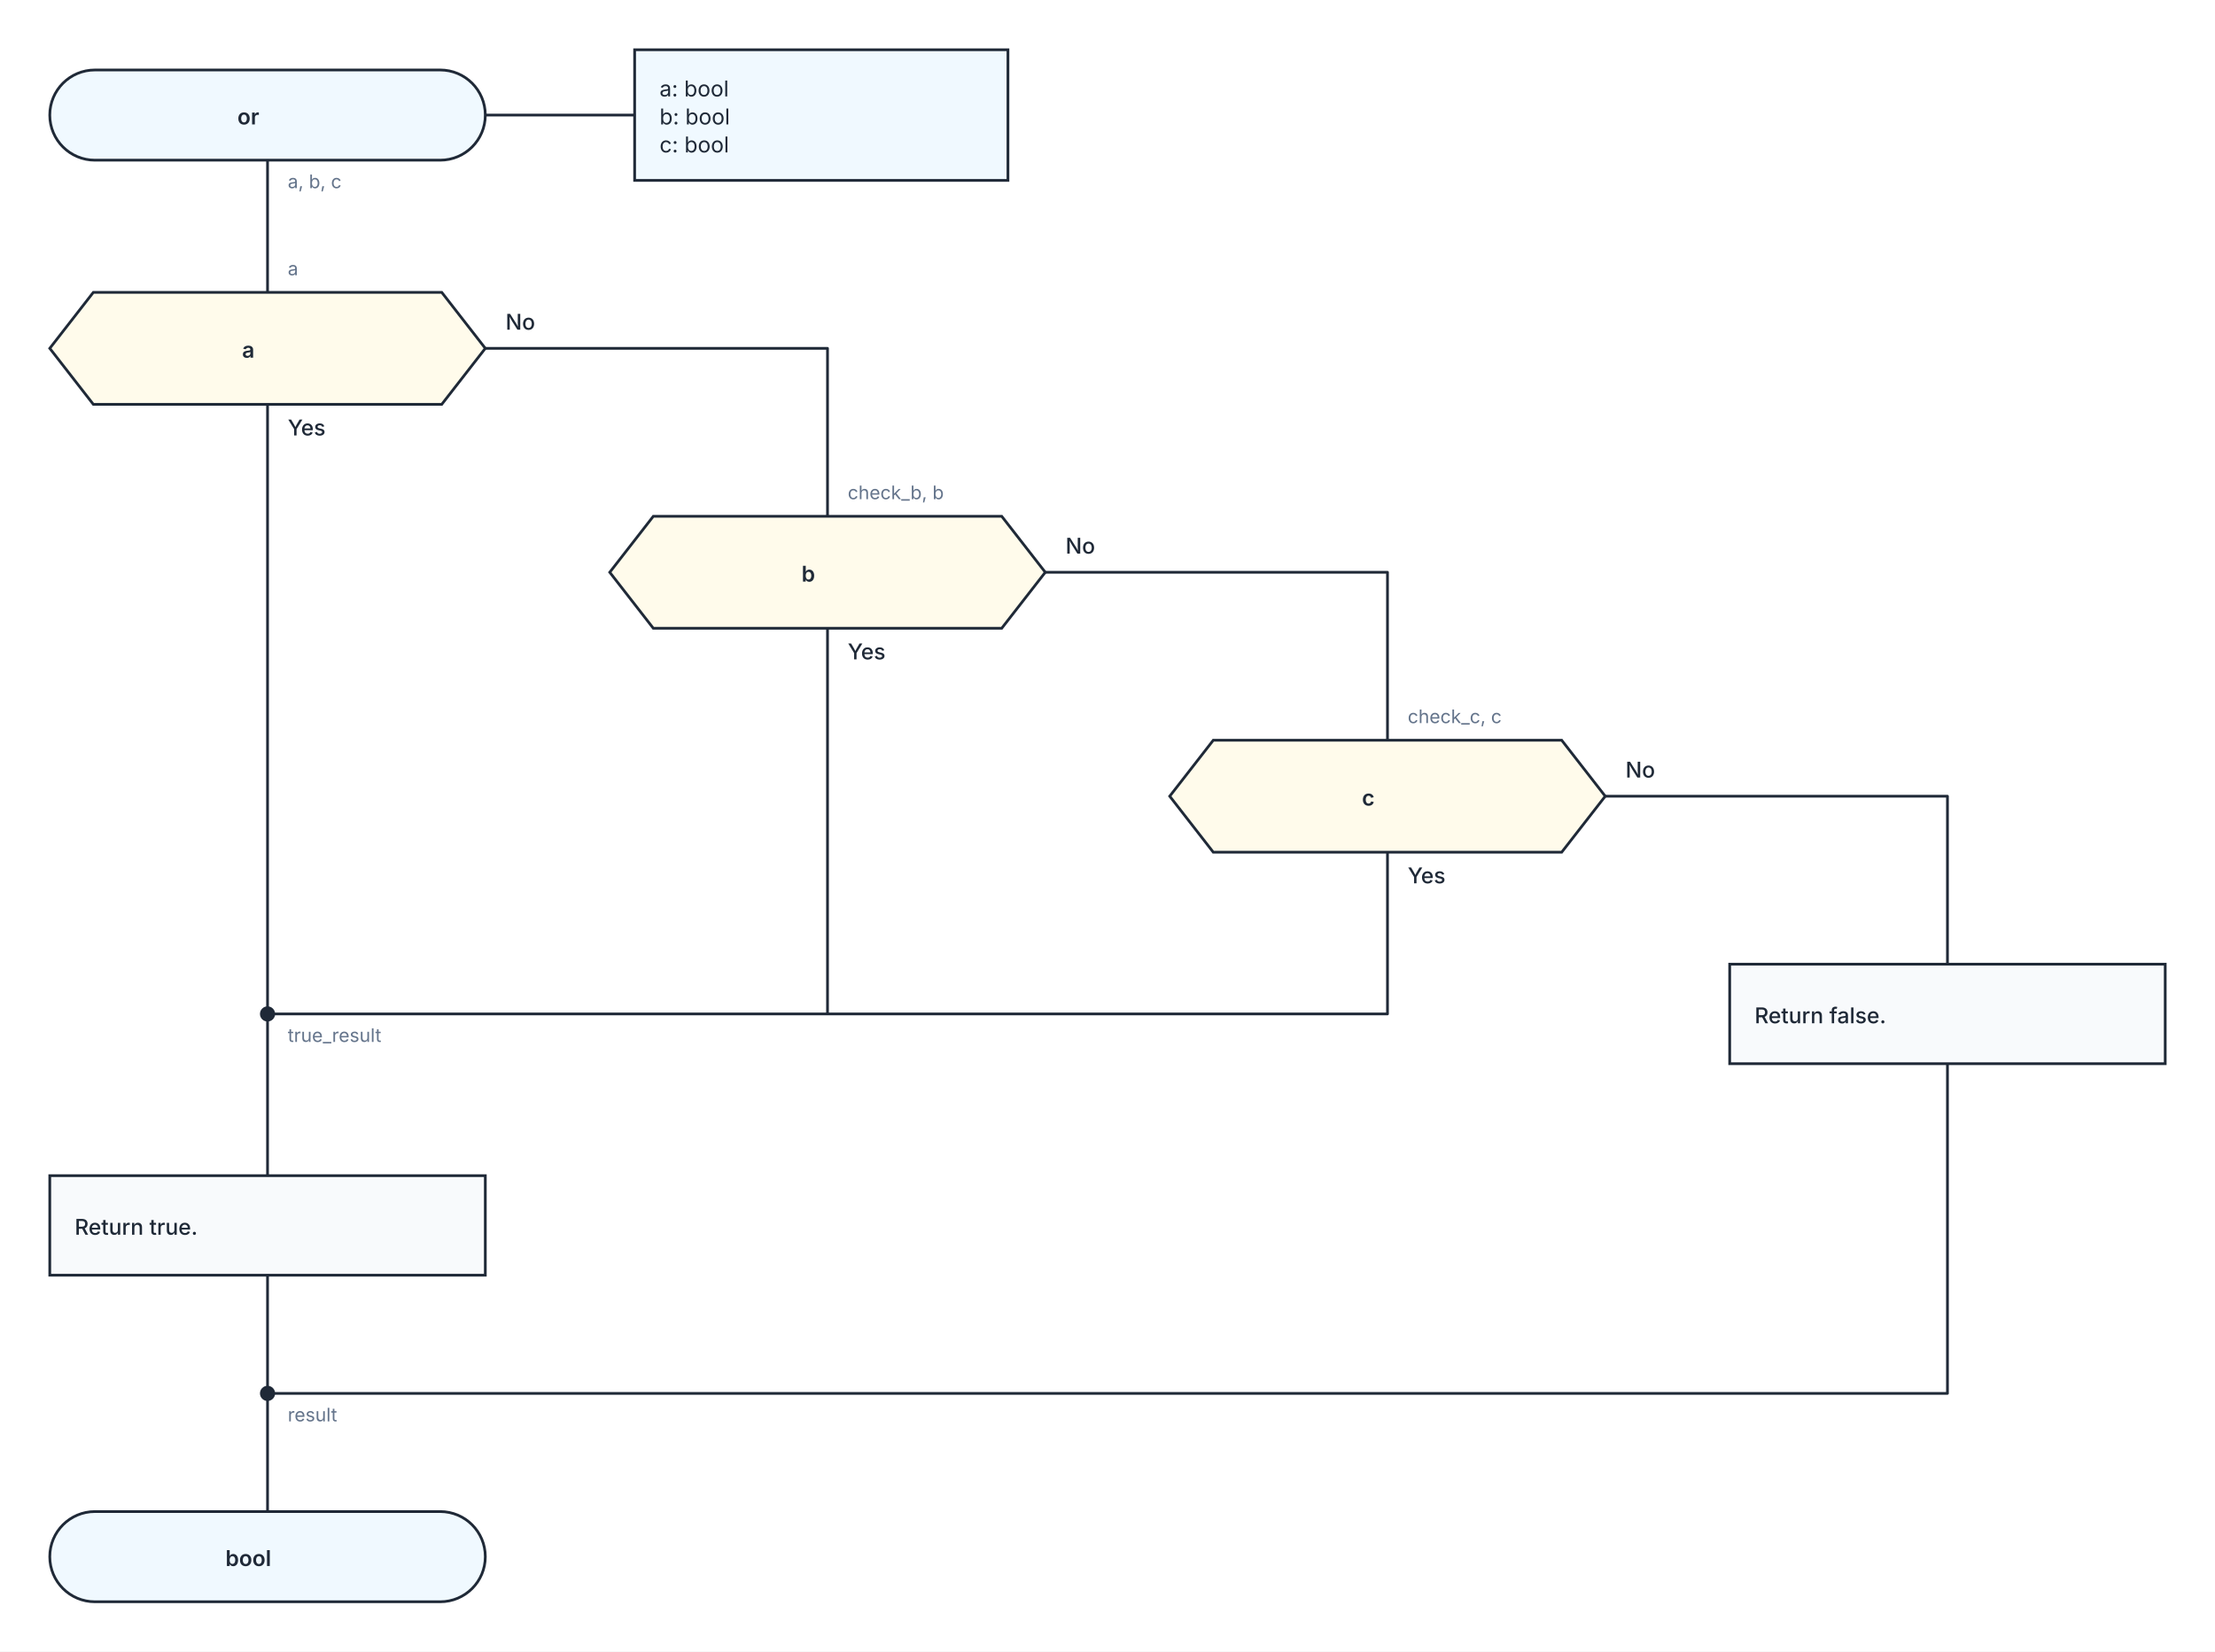
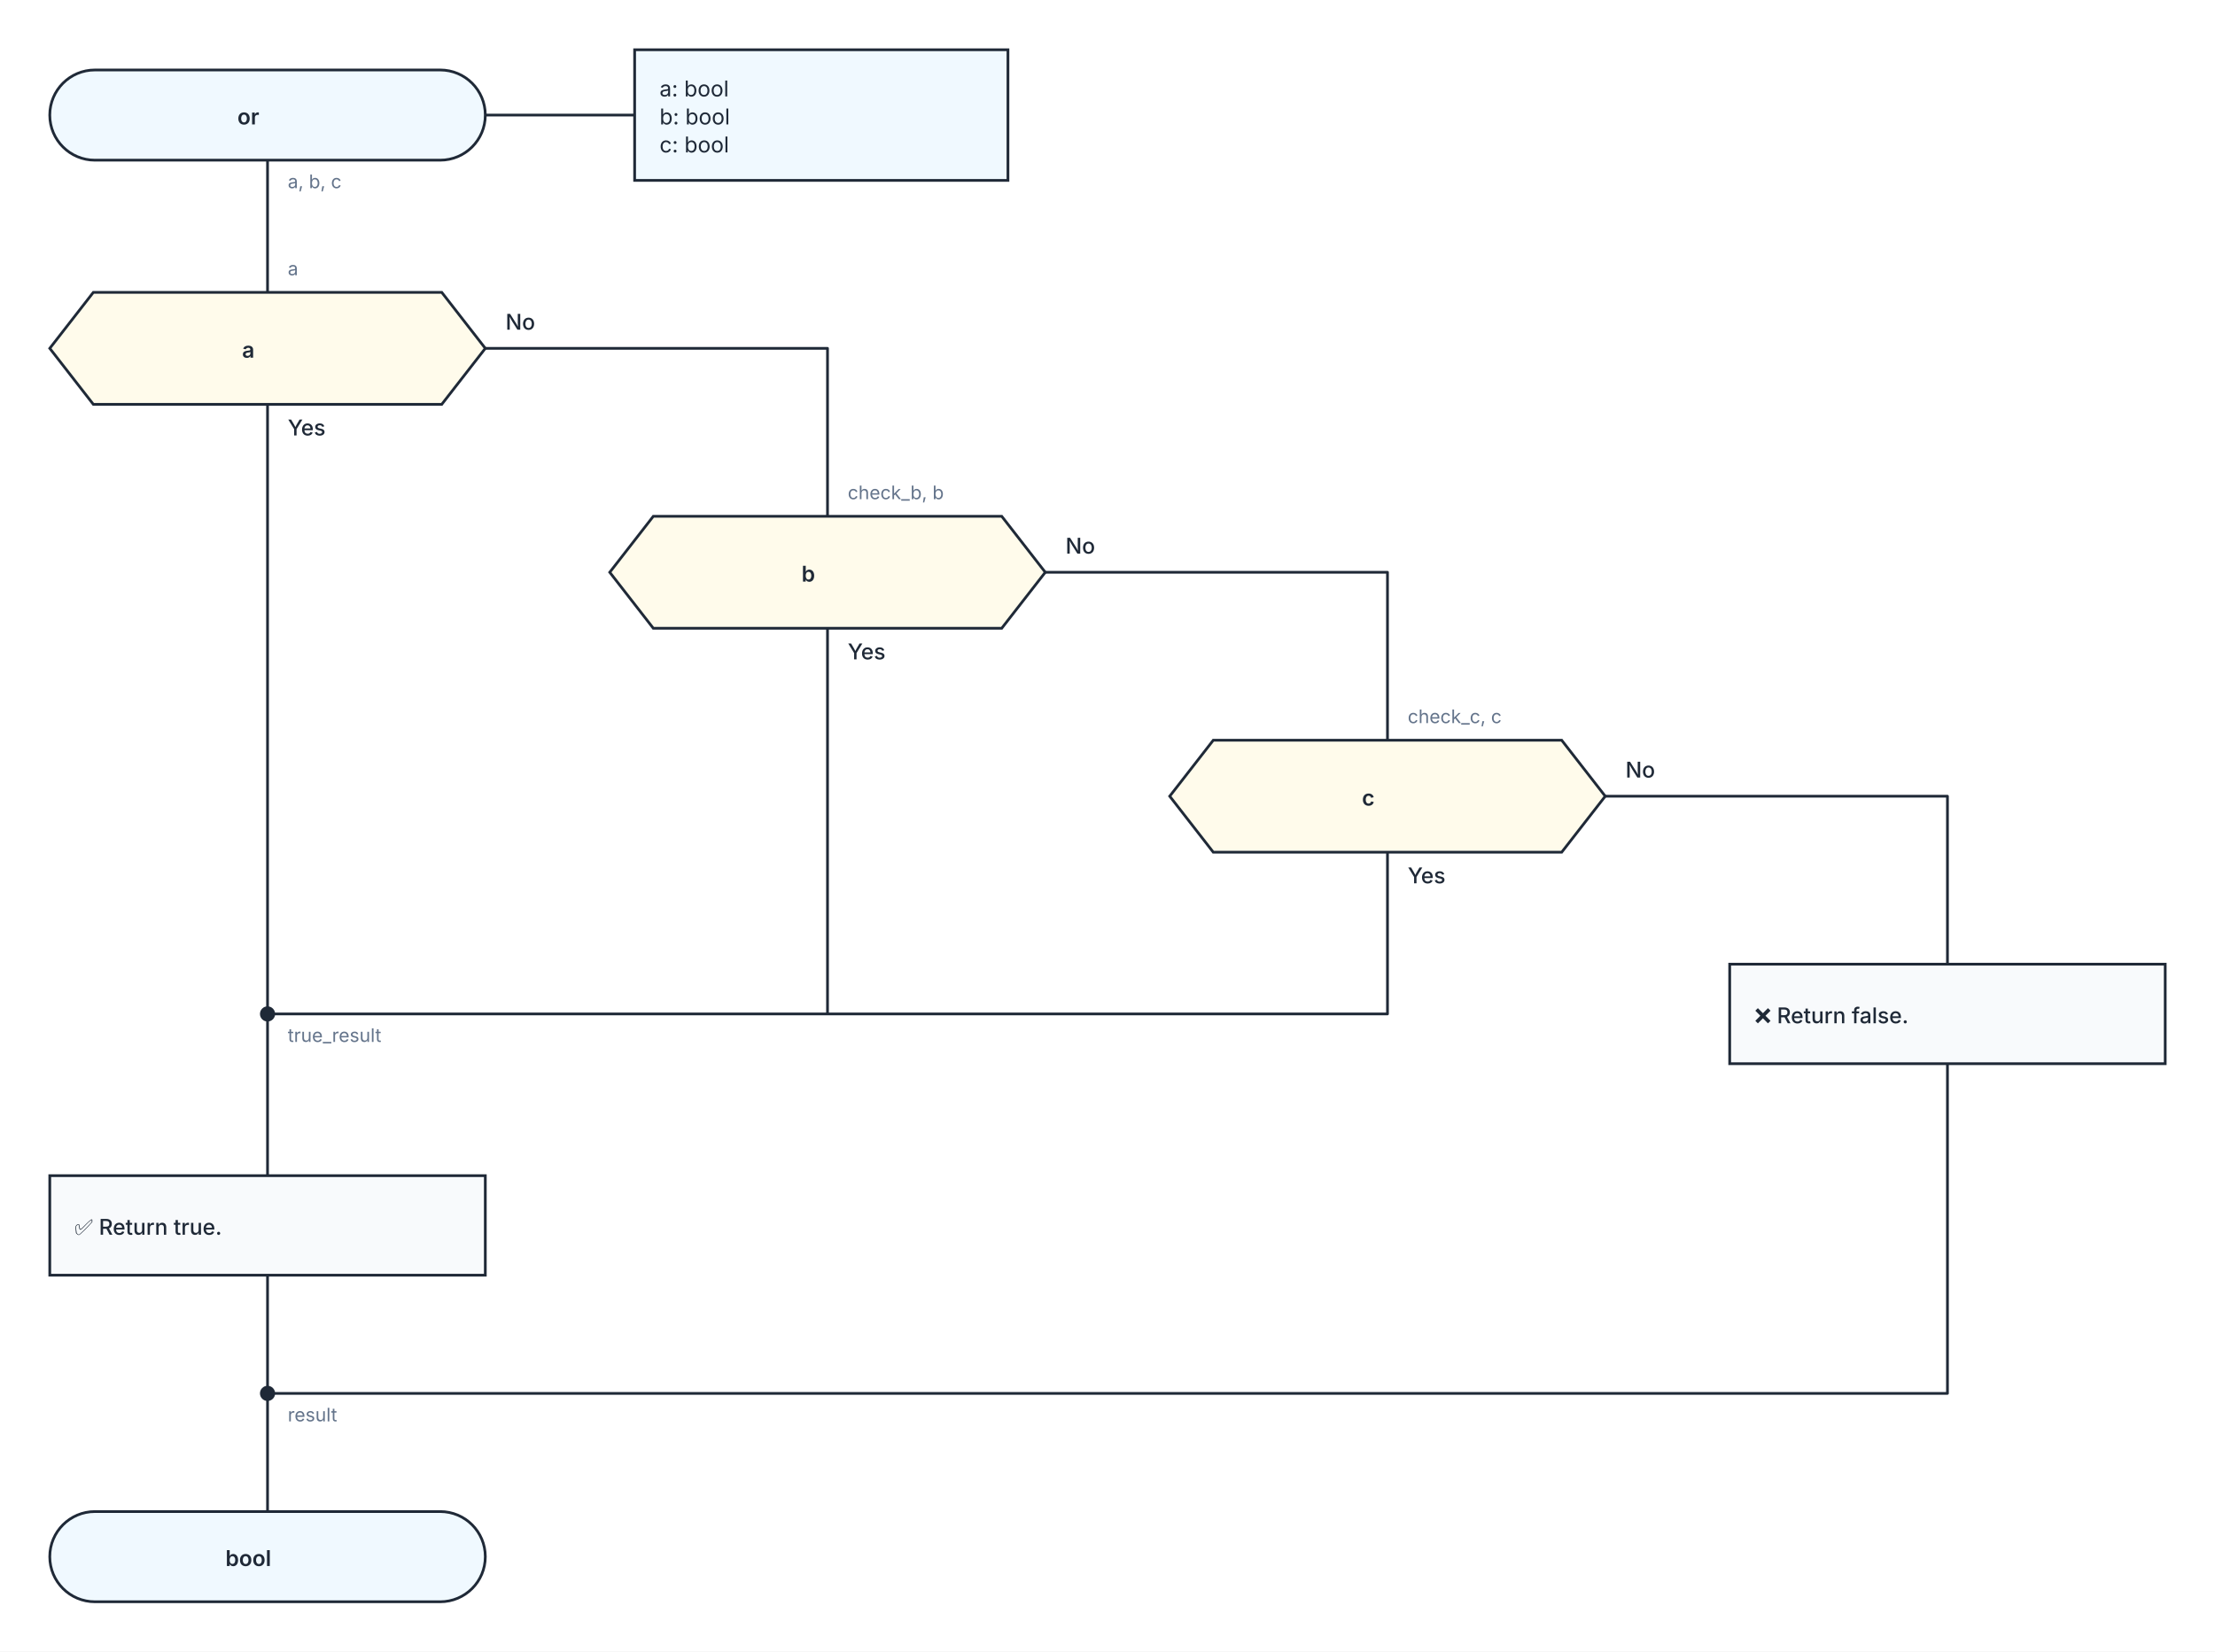
<svg xmlns="http://www.w3.org/2000/svg" width="1424" height="1062" viewBox="0 0 1424 1062" role="img" aria-labelledby="kaalang-title" aria-describedby="kaalang-description">
  <defs>
    <style>
      svg { color: #1f2937; font-family: Inter, ui-sans-serif, system-ui, -apple-system, BlinkMacSystemFont, "Segoe UI", sans-serif; text-rendering: optimizeLegibility; }
      .connection { fill: none; stroke: currentColor; stroke-width: 1.75; stroke-linecap: square; stroke-linejoin: round; }
      .connection-label { fill: #64748b; font-size: 12px; font-weight: 400; paint-order: stroke; stroke: #ffffff; stroke-width: 5px; stroke-linejoin: round; text-anchor: start; }
      .branch-label { fill: currentColor; font-weight: 500; }
      .parameter-link { fill: none; stroke: currentColor; stroke-width: 1.75; }
      .node-shape { fill: #ffffff; stroke: currentColor; stroke-width: 1.75; }
      .start .node-shape, .end .node-shape, .parameter-panel .node-shape { fill: #f0f9ff; }
      .action .node-shape, .call .node-shape { fill: #f8fafc; }
      .call-bars { fill: none; stroke: currentColor; stroke-width: 1.75; }
      .loop .node-shape { fill: #f0fdf4; stroke-width: 2; }
      .loop-marker { fill: #15803d; font-size: 20px; font-weight: 700; text-anchor: middle; }
      .question .node-shape { fill: #fffbeb; }
      .select .node-shape, .case .node-shape { fill: #f5f3ff; }
      .label { fill: currentColor; font-size: 14px; text-anchor: middle; }
      .start .label, .question .label, .select .label, .case .label, .end .label { font-weight: 600; }
      .action .label, .call .label, .loop .label { font-weight: 500; text-anchor: start; }
      .parameter-panel .label { font-weight: 400; text-anchor: start; }
      .cycle-boundary { fill: #f0fdf433; stroke: #15803d; stroke-width: 1.5; stroke-dasharray: 7 5; }
      .cycle-caption { fill: #166534; font-size: 12px; font-weight: 600; paint-order: stroke; stroke: #ffffff; stroke-width: 4px; }
    </style>
  </defs>
  <rect width="100%" height="100%" fill="#ffffff" />
  <g class="cycle-regions">
  </g>
  <g class="connections">
    <path class="connection" d="       M 172 103 L 172 188       M 172 260 L 172 652       M 312 224 L 532 224 L 532 332       M 532 404 L 532 652 L 172 652       M 672 368 L 892 368 L 892 476       M 892 548 L 892 652 L 172 652       M 1032 512 L 1252 512 L 1252 620       M 172 820 L 172 896       M 1252 684 L 1252 896 L 172 896       M 172 652 L 172 756       M 172 896 L 172 972     " />
    <text class="connection-label" x="185" y="670" xml:space="preserve">
      <tspan x="185" dy="0">true_result</tspan>
    </text>
    <text class="connection-label" x="185" y="914" xml:space="preserve">
      <tspan x="185" dy="0">result</tspan>
    </text>
    <text class="connection-label" x="185" y="121" xml:space="preserve">
      <tspan x="185" dy="0">a, b, c</tspan>
    </text>
    <text class="connection-label branch-label" style="font-size: 14px" x="185" y="280" xml:space="preserve">
      <tspan x="185" dy="0">Yes</tspan>
    </text>
    <text class="connection-label branch-label" style="font-size: 14px" x="325" y="212" xml:space="preserve">
      <tspan x="325" dy="0">No</tspan>
    </text>
    <text class="connection-label branch-label" style="font-size: 14px" x="545" y="424" xml:space="preserve">
      <tspan x="545" dy="0">Yes</tspan>
    </text>
    <text class="connection-label branch-label" style="font-size: 14px" x="685" y="356" xml:space="preserve">
      <tspan x="685" dy="0">No</tspan>
    </text>
    <text class="connection-label branch-label" style="font-size: 14px" x="905" y="568" xml:space="preserve">
      <tspan x="905" dy="0">Yes</tspan>
    </text>
    <text class="connection-label branch-label" style="font-size: 14px" x="1045" y="500" xml:space="preserve">
      <tspan x="1045" dy="0">No</tspan>
    </text>
    <text class="connection-label" x="185" y="177" xml:space="preserve">
      <tspan x="185" dy="0">a</tspan>
    </text>
    <text class="connection-label" x="545" y="321" xml:space="preserve">
      <tspan x="545" dy="0">check_b, b</tspan>
    </text>
    <text class="connection-label" x="905" y="465" xml:space="preserve">
      <tspan x="905" dy="0">check_c, c</tspan>
    </text>
  </g>
  <g class="nodes">
    <path class="parameter-link" d="M 312 74 L 408 74" />
    <g class="parameter-panel" transform="translate(528 74)">
      <rect class="node-shape" x="-120" y="-42" width="240" height="84" />
      <text class="label" x="-104" y="-12" xml:space="preserve">
        <tspan x="-104" dy="0">a: bool</tspan>
        <tspan x="-104" dy="18">b: bool</tspan>
        <tspan x="-104" dy="18">c: bool</tspan>
      </text>
    </g>
    <g class="node merge" transform="translate(172 652)">
      <circle class="node-shape" r="4" style="fill: currentColor" />
    </g>
    <g class="node merge" transform="translate(172 896)">
      <circle class="node-shape" r="4" style="fill: currentColor" />
    </g>
    <g class="node start" transform="translate(172 74)">
      <rect class="node-shape" x="-140" y="-29" width="280" height="58" rx="29" />
      <text class="label" y="6" xml:space="preserve">
        <tspan x="0" dy="0">or</tspan>
      </text>
    </g>
    <g class="node question" transform="translate(172 224)">
      <polygon class="node-shape" points="-112,-36 112,-36 140,0 112,36 -112,36 -140,0" />
      <text class="label" y="6" xml:space="preserve">
        <tspan x="0" dy="0">a</tspan>
      </text>
    </g>
    <g class="node question" transform="translate(532 368)">
      <polygon class="node-shape" points="-112,-36 112,-36 140,0 112,36 -112,36 -140,0" />
      <text class="label" y="6" xml:space="preserve">
        <tspan x="0" dy="0">b</tspan>
      </text>
    </g>
    <g class="node question" transform="translate(892 512)">
      <polygon class="node-shape" points="-112,-36 112,-36 140,0 112,36 -112,36 -140,0" />
      <text class="label" y="6" xml:space="preserve">
        <tspan x="0" dy="0">c</tspan>
      </text>
    </g>
    <g class="node action" transform="translate(172 788)">
      <rect class="node-shape" x="-140" y="-32" width="280" height="64" />
      <text class="label" y="6" xml:space="preserve">
-         <tspan x="-124" dy="0">Return true.</tspan>
+         <tspan x="-124" dy="0">✅ Return true.</tspan>
      </text>
    </g>
    <g class="node action" transform="translate(1252 652)">
      <rect class="node-shape" x="-140" y="-32" width="280" height="64" />
      <text class="label" y="6" xml:space="preserve">
-         <tspan x="-124" dy="0">Return false.</tspan>
+         <tspan x="-124" dy="0">❌ Return false.</tspan>
      </text>
    </g>
    <g class="node end" transform="translate(172 1001)">
      <rect class="node-shape" x="-140" y="-29" width="280" height="58" rx="29" />
      <text class="label" y="6" xml:space="preserve">
        <tspan x="0" dy="0">bool</tspan>
      </text>
    </g>
  </g>
</svg>
